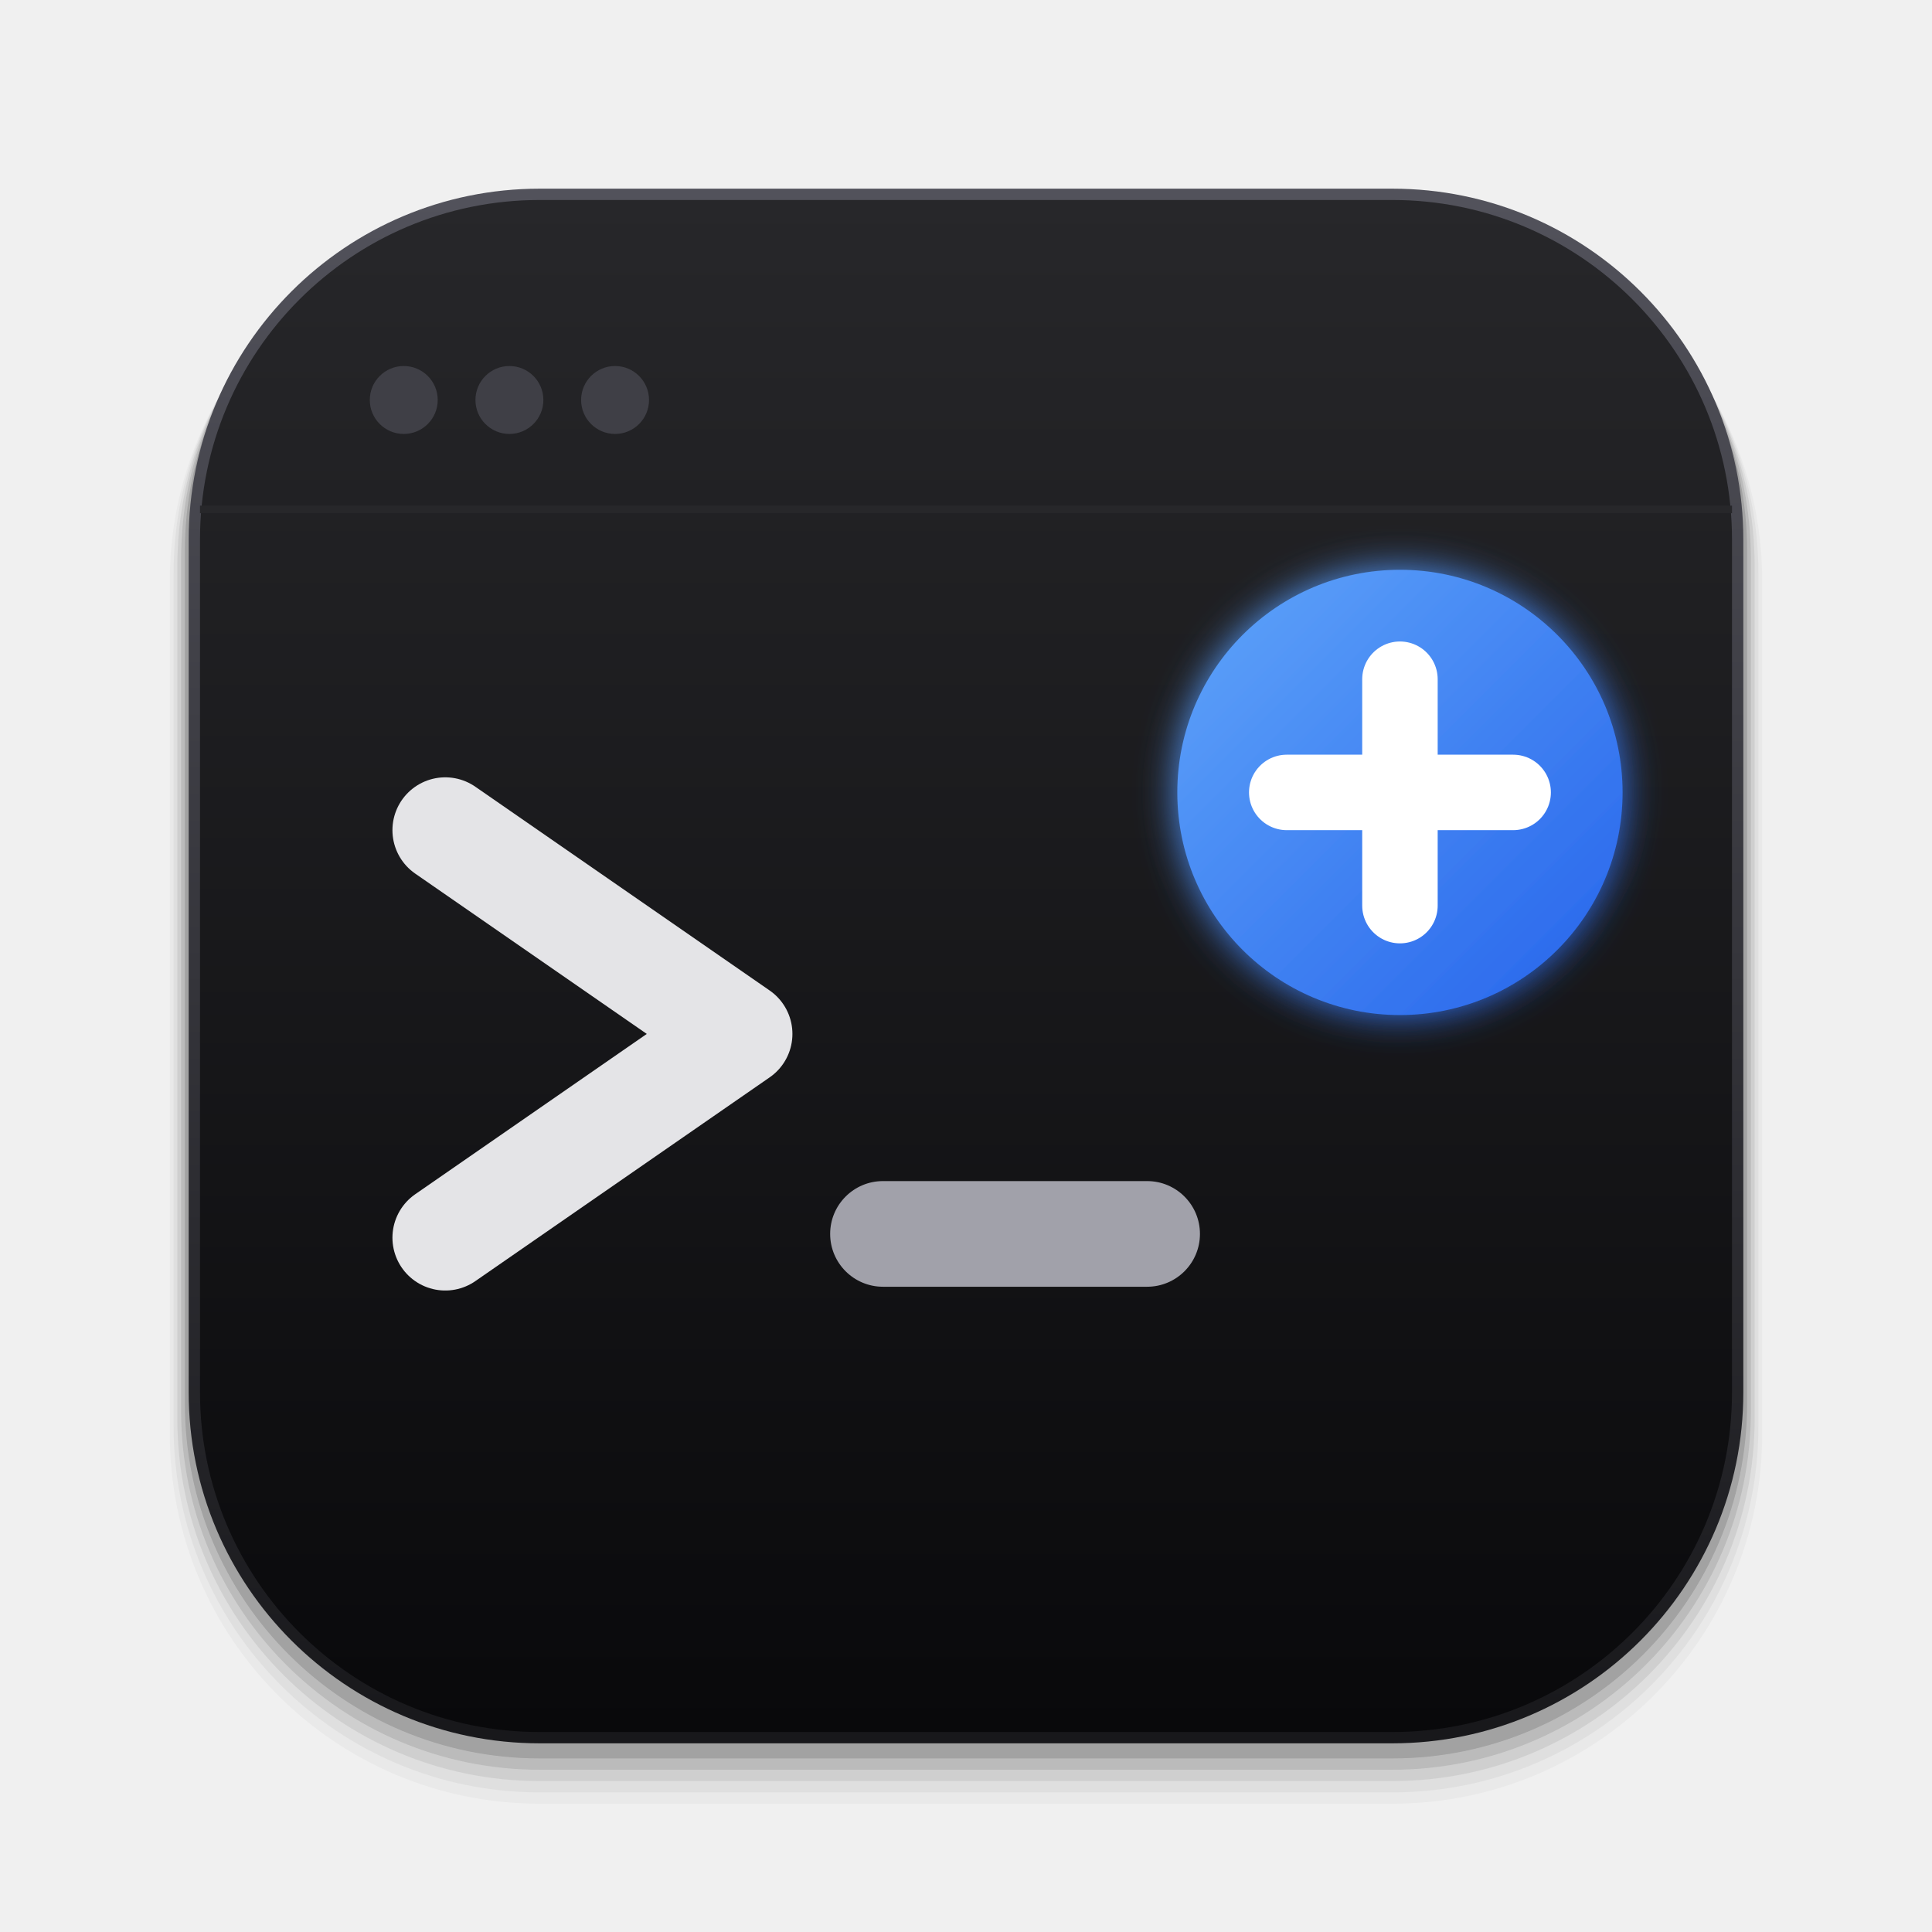
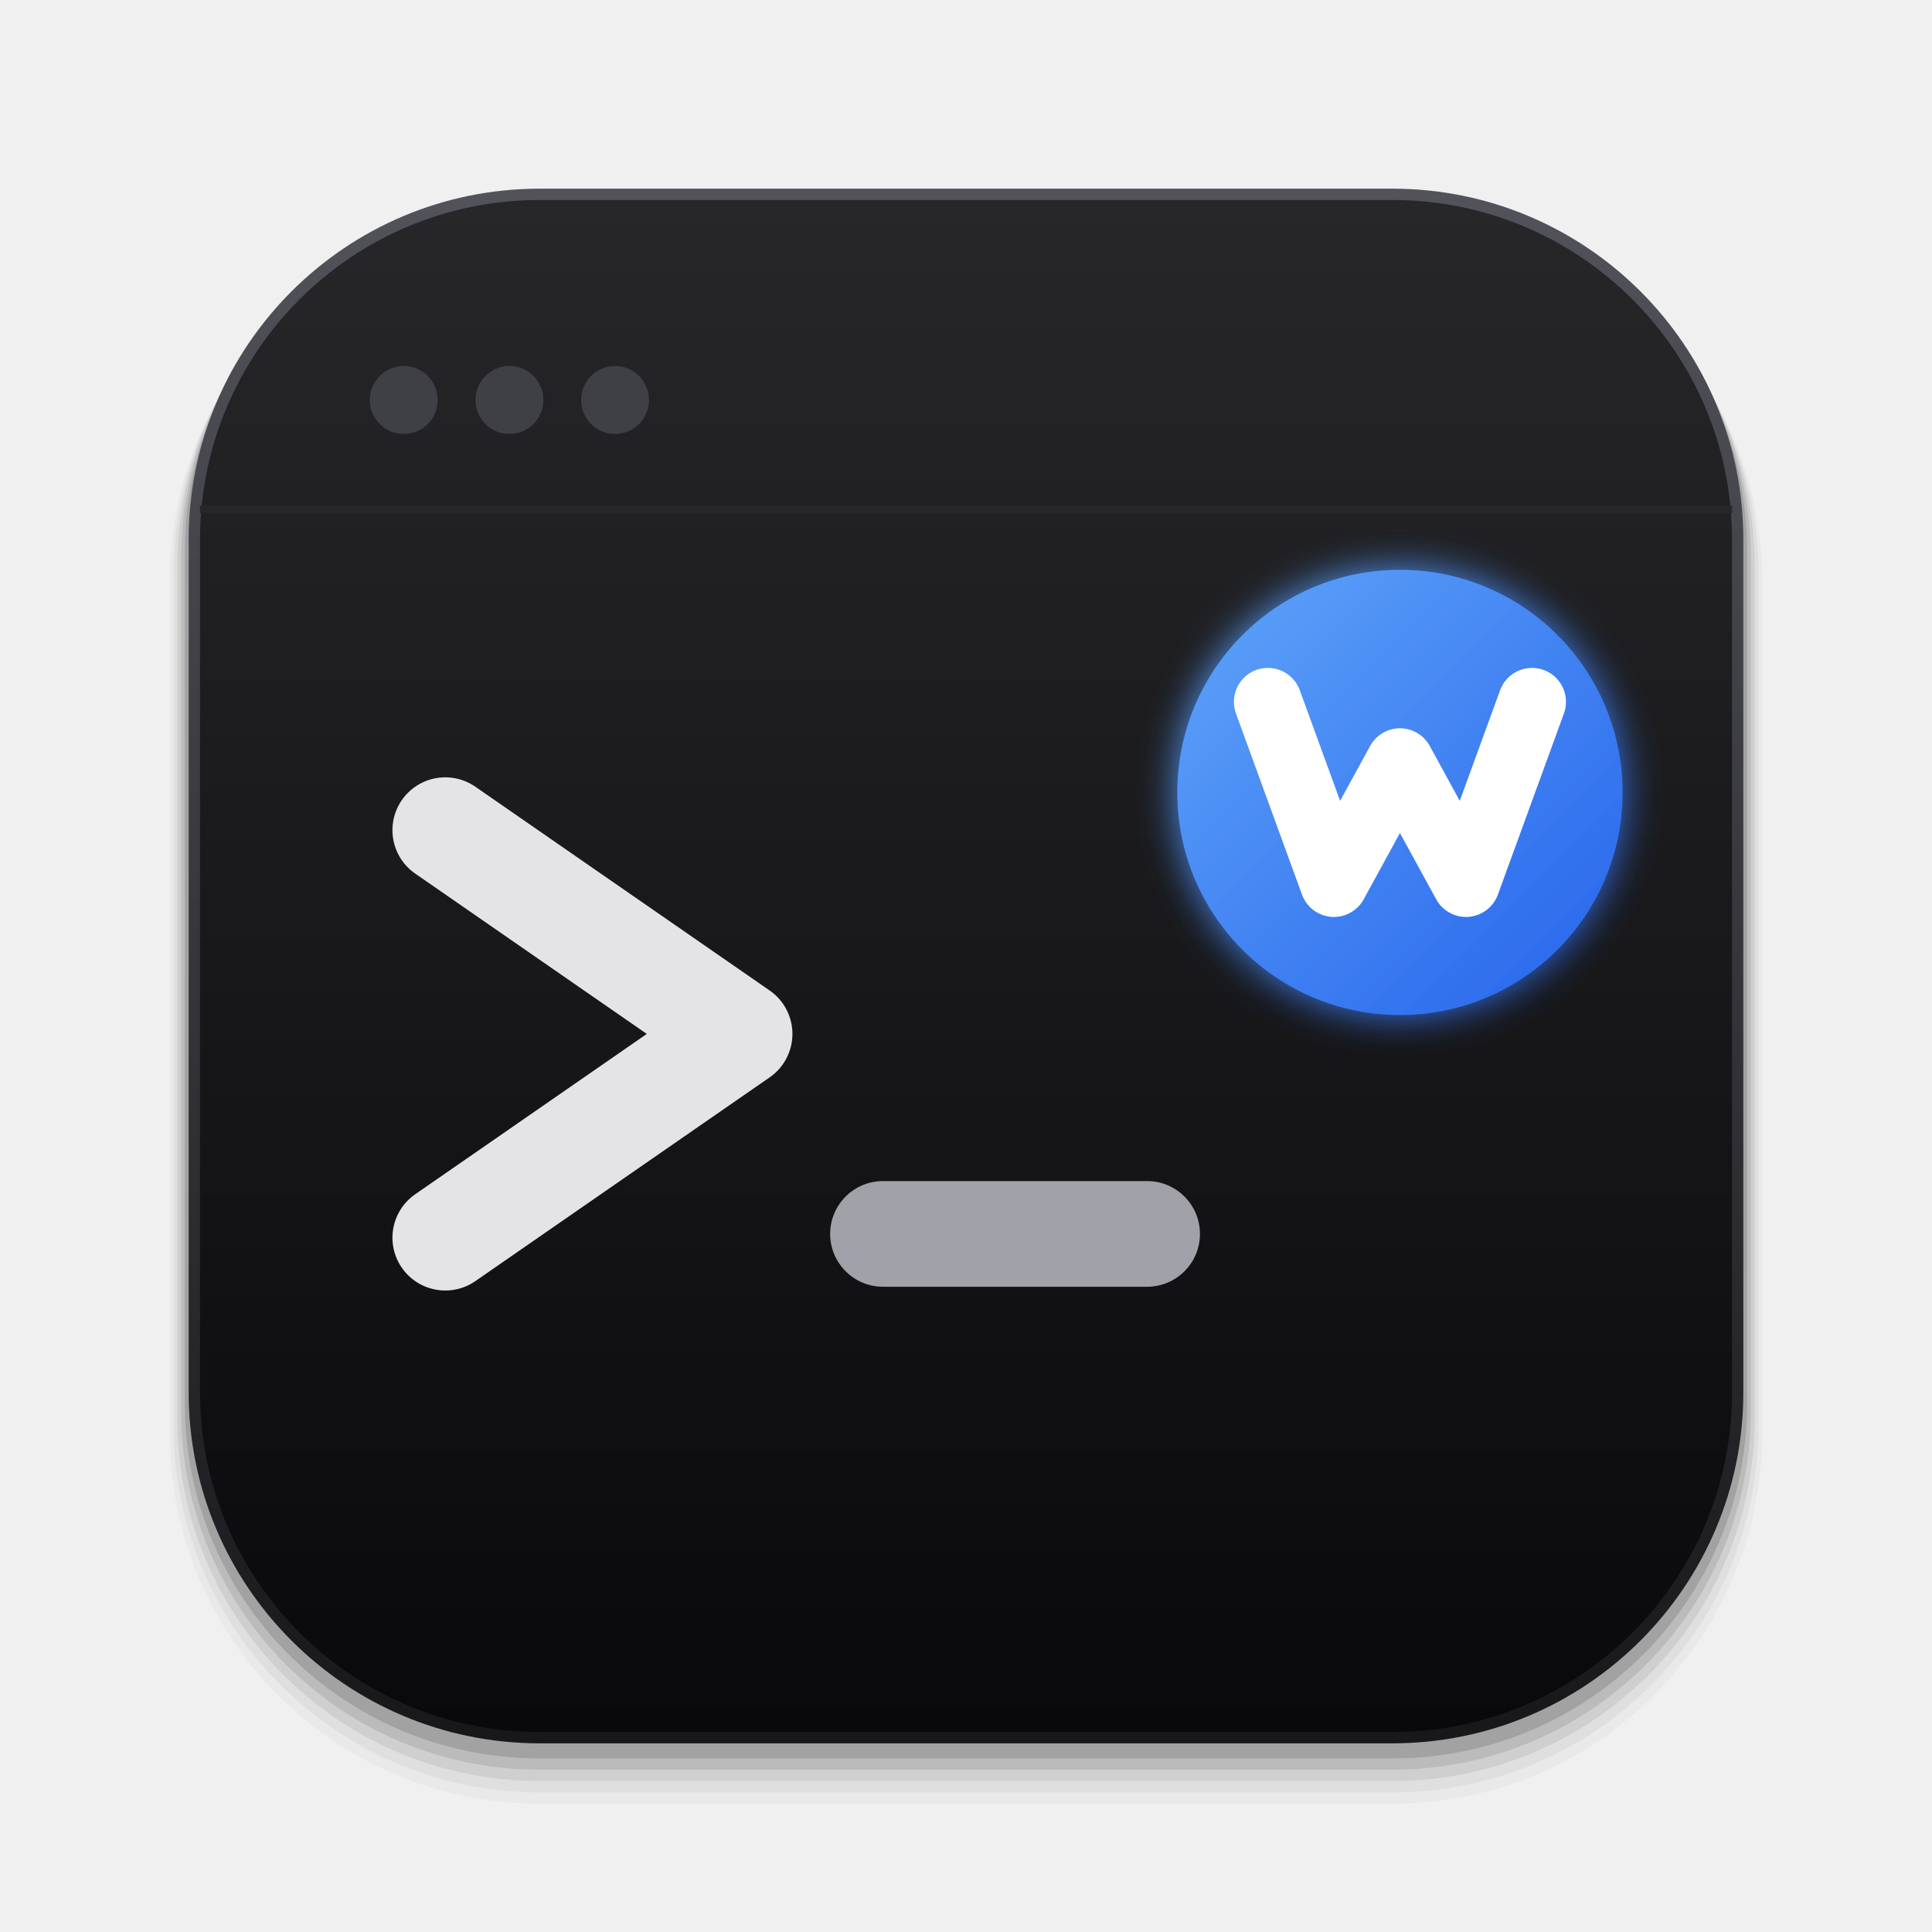
<svg xmlns="http://www.w3.org/2000/svg" width="1024" height="1024" viewBox="0 0 1024 1024">
  <defs>
    <linearGradient id="body" x1="0" y1="0" x2="0" y2="1">
      <stop offset="0" stop-color="#27272a" />
      <stop offset="1" stop-color="#09090b" />
    </linearGradient>
    <linearGradient id="rim" x1="0" y1="0" x2="0" y2="1">
      <stop offset="0" stop-color="#52525b" />
      <stop offset="1" stop-color="#18181b" />
    </linearGradient>
    <linearGradient id="accent" x1="0" y1="0" x2="1" y2="1">
      <stop offset="0" stop-color="#60a5fa" />
      <stop offset="1" stop-color="#2563eb" />
    </linearGradient>
    <filter id="glow" x="-30%" y="-30%" width="160%" height="160%">
      <feGaussianBlur stdDeviation="10" result="blur" />
      <feMerge>
        <feMergeNode in="blur" />
        <feMergeNode in="SourceGraphic" />
      </feMerge>
    </filter>
  </defs>
  <g fill="#000">
    <rect x="98" y="104" width="828" height="828" rx="188" opacity="0.14" />
    <rect x="96" y="106" width="832" height="832" rx="190" opacity="0.10" />
    <rect x="94" y="108" width="836" height="836" rx="192" opacity="0.07" />
    <rect x="92" y="110" width="840" height="840" rx="194" opacity="0.05" />
    <rect x="90" y="112" width="844" height="844" rx="196" opacity="0.03" />
  </g>
  <rect x="100" y="100" width="824" height="824" rx="186" fill="url(#rim)" />
  <rect x="106" y="106" width="812" height="812" rx="180" fill="url(#body)" />
  <circle cx="214" cy="212" r="18" fill="#3f3f46" />
  <circle cx="270" cy="212" r="18" fill="#3f3f46" />
  <circle cx="326" cy="212" r="18" fill="#3f3f46" />
  <rect x="106" y="268" width="812" height="4" fill="#27272a" />
  <path d="M236 440 L392 548 L236 656" fill="none" stroke="#e4e4e7" stroke-width="56" stroke-linecap="round" stroke-linejoin="round" />
  <rect x="440" y="626" width="196" height="56" rx="28" fill="#a1a1aa" />
  <g filter="url(#glow)">
    <circle cx="742" cy="420" r="118" fill="url(#accent)" />
  </g>
-   <path d="M742 360 V480 M682 420 H802" stroke="#ffffff" stroke-width="40" stroke-linecap="round" />
+   <path d="M672 372 L707 468 L742 404 L777 468 L812 372" fill="none" stroke="#ffffff" stroke-width="36" stroke-linecap="round" stroke-linejoin="round" />
</svg>
